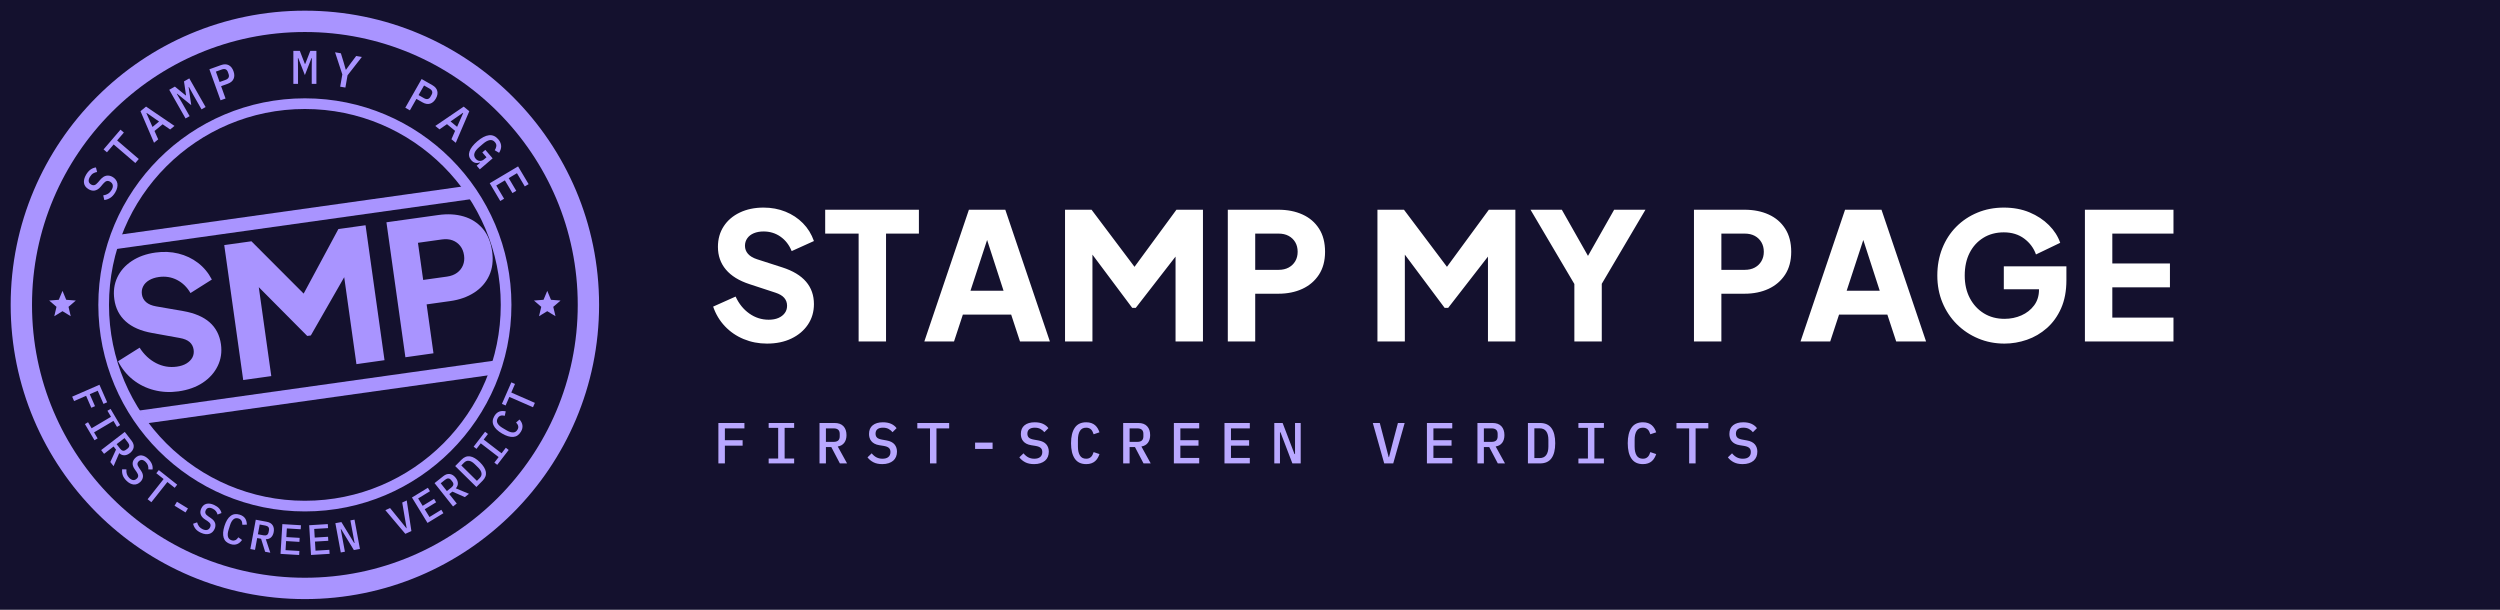
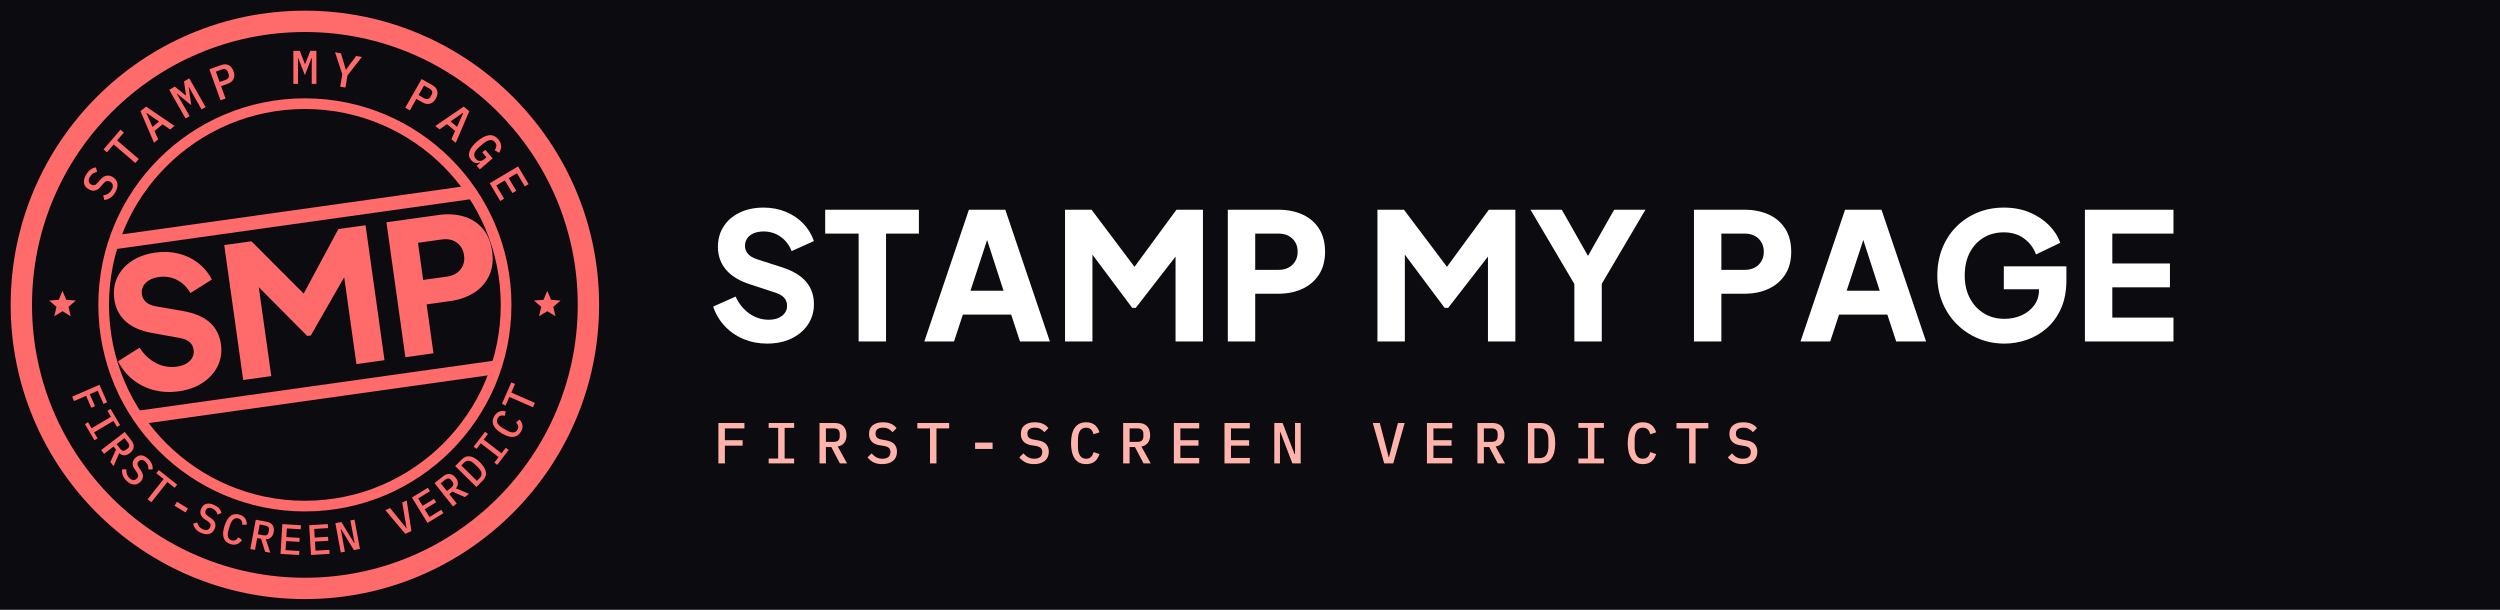
<svg xmlns="http://www.w3.org/2000/svg" width="820" height="200" viewBox="0 0 820 200">
-   <rect width="820" height="200" fill="#14112E" />
+   <rect width="820" height="200" fill="#0B0B10" />
  <g transform="translate(0 0) scale(1)" fill="none">
    <defs>
-       <clipPath id="cdvdq2">
+       <clipPath id="c7oson">
        <circle cx="100" cy="100" r="64.5" />
      </clipPath>
    </defs>
-     <circle cx="100" cy="100" r="93" stroke="#A994FF" stroke-width="7" />
-     <circle cx="100" cy="100" r="66" stroke="#A994FF" stroke-width="3.5" />
-     <path fill="#A994FF" d="M37.79 63.13L37.79 63.13Q37.07 64.34 36.15 64.91Q35.24 65.49 34.21 65.6L34.21 65.6L33.86 64.09Q34.82 63.94 35.48 63.52Q36.13 63.1 36.58 62.34L36.58 62.34Q37.11 61.46 36.99 60.75Q36.87 60.04 36.12 59.6L36.12 59.6Q35.52 59.24 34.99 59.39Q34.46 59.54 33.81 60.3L33.81 60.3L33.05 61.21Q32.55 61.82 32.03 62.12Q31.52 62.43 31.01 62.51Q30.51 62.59 30.01 62.46Q29.52 62.34 29.05 62.06L29.05 62.06Q27.73 61.28 27.55 60.02Q27.37 58.76 28.26 57.26L28.26 57.26Q28.92 56.16 29.73 55.59Q30.55 55.02 31.47 54.92L31.47 54.92L31.85 56.41Q31.16 56.52 30.56 56.87Q29.96 57.23 29.5 58L29.5 58Q29.01 58.83 29.1 59.47Q29.2 60.11 29.88 60.52L29.88 60.52Q30.45 60.86 30.98 60.71Q31.51 60.57 32.17 59.79L32.17 59.79L32.93 58.9Q33.9 57.79 34.93 57.62Q35.95 57.46 36.94 58.04L36.94 58.04Q37.58 58.42 37.98 58.96Q38.38 59.5 38.5 60.15Q38.61 60.81 38.44 61.56Q38.27 62.32 37.79 63.13M40.63 43.48L38.42 46.06L45.52 52.15L44.39 53.47L37.29 47.38L35.08 49.95L33.97 49.01L39.52 42.53L40.63 43.48M57.23 41.3L55.81 42.47L53.34 40.77L50.68 42.96L51.89 45.71L50.52 46.83L46.08 36.47L47.91 34.96L57.23 41.3M52.17 39.86L48.12 37.05L48.03 37.13L50.02 41.64L52.17 39.86M66.1 35.87L63.54 31.37L61.97 28.52L61.87 28.58L62.73 34.49L58.09 30.73L57.99 30.79L59.64 33.6L62.2 38.1L60.86 38.85L55.51 29.45L57.36 28.4L60.92 31.31L61.02 31.26L60.35 26.7L62.09 25.71L67.44 35.11L66.1 35.87M73.98 32.31L72.34 32.9L68.68 22.72L72.49 21.35Q73.95 20.83 75.01 21.37Q76.07 21.91 76.58 23.34L76.58 23.34Q77.1 24.77 76.62 25.86Q76.15 26.95 74.69 27.48L74.69 27.48L72.52 28.26L73.98 32.31M70.81 23.49L72.03 26.9L73.96 26.21Q75.47 25.66 74.97 24.26L74.97 24.26L74.75 23.64Q74.25 22.25 72.73 22.8L72.73 22.8L70.81 23.49M102.25 27.5L102.25 22.32L102.29 19.07L102.17 19.07L100 24.63L97.83 19.07L97.71 19.07L97.75 22.32L97.75 27.5L96.22 27.5L96.22 16.68L98.34 16.68L100 20.97L100.11 20.97L101.78 16.68L103.78 16.68L103.78 27.5L102.25 27.5M113.29 28.72L111.58 28.43L112.28 24.41L109.9 17.15L111.81 17.48L112.7 20.38L113.4 22.84L113.5 22.86L115.01 20.78L116.83 18.36L118.69 18.68L113.99 24.71L113.29 28.72M134.45 36.19L132.94 35.33L138.29 25.92L141.81 27.93Q143.15 28.69 143.43 29.85Q143.71 31.01 142.96 32.33L142.96 32.33Q142.21 33.65 141.07 34Q139.93 34.35 138.59 33.58L138.59 33.58L136.58 32.44L134.45 36.19M139.09 28.04L137.29 31.19L139.07 32.2Q140.47 33 141.21 31.7L141.21 31.7L141.54 31.12Q142.27 29.84 140.86 29.05L140.86 29.05L139.09 28.04M149.49 46.84L148.07 45.67L149.27 42.92L146.61 40.73L144.14 42.43L142.78 41.31L152.1 34.97L153.93 36.48L149.49 46.84M149.93 41.6L151.92 37.09L151.83 37.01L147.78 39.83L149.93 41.6M156.35 54.34L157.48 53.37L157.41 53.29Q157.07 53.4 156.72 53.45Q156.36 53.5 156 53.43Q155.64 53.36 155.27 53.15Q154.9 52.93 154.56 52.53L154.56 52.53Q153.46 51.25 154 49.66Q154.54 48.08 156.54 46.36L156.54 46.36Q158.63 44.57 160.37 44.36Q162.11 44.15 163.43 45.68L163.43 45.68Q163.94 46.28 164.16 46.88Q164.39 47.47 164.38 48.03Q164.38 48.58 164.19 49.11Q164 49.64 163.7 50.12L163.7 50.12L162.28 49.28Q162.47 48.95 162.61 48.63Q162.75 48.3 162.79 47.97Q162.84 47.64 162.74 47.31Q162.63 46.98 162.34 46.63L162.34 46.63Q161.61 45.78 160.61 45.96Q159.62 46.15 158.49 47.12L158.49 47.12L157.18 48.24Q156.62 48.72 156.22 49.21Q155.82 49.7 155.65 50.18Q155.48 50.66 155.56 51.13Q155.64 51.6 156.02 52.05L156.02 52.05Q156.64 52.77 157.4 52.78Q158.15 52.8 158.82 52.22L158.82 52.22L159.57 51.59L158.2 50L159.19 49.15L161.58 51.94L157.38 55.54L156.35 54.34M164.09 65.93L160.63 60.1L169.93 54.58L173.39 60.4L172.13 61.14L169.56 56.81L166.86 58.42L169.33 62.59L168.08 63.33L165.6 59.16L162.77 60.85L165.34 65.18L164.09 65.93" />
-     <path fill="#A994FF" d="M24.3 131.55L23.67 130.11L32.62 126.2L35.14 131.95L33.94 132.48L32.05 128.16L29.44 129.3L31.16 133.22L29.95 133.75L28.24 129.83L24.3 131.55M30.99 144.4L27.86 139.1L28.88 138.49L30.05 140.47L36.41 136.71L35.24 134.73L36.27 134.12L39.4 139.43L38.38 140.03L37.21 138.06L30.85 141.82L32.02 143.8L30.99 144.4M37.26 146.45L34.13 148.86L33.18 147.63L40.93 141.67L43.16 144.56Q44.01 145.67 43.84 146.73Q43.66 147.79 42.58 148.63L42.58 148.63Q41.69 149.32 40.78 149.33Q39.87 149.34 39.11 148.63L39.11 148.63L37.25 152.91L36.19 151.54L38.05 147.48L37.26 146.45M38.26 145.68L39.4 147.17Q40.29 148.32 41.34 147.51L41.34 147.51L41.82 147.15Q42.88 146.33 41.99 145.18L41.99 145.18L40.84 143.69L38.26 145.68M41.42 157.62L41.42 157.62Q40.52 156.71 40.23 155.78Q39.94 154.84 40.08 153.92L40.08 153.92L41.47 153.96Q41.39 154.83 41.61 155.5Q41.82 156.17 42.38 156.74L42.38 156.74Q43.03 157.4 43.68 157.46Q44.33 157.52 44.89 156.97L44.89 156.97Q45.34 156.53 45.32 156.03Q45.31 155.53 44.8 154.79L44.8 154.79L44.18 153.91Q43.77 153.34 43.62 152.82Q43.47 152.3 43.51 151.84Q43.56 151.38 43.78 150.97Q44 150.57 44.35 150.22L44.35 150.22Q45.34 149.25 46.48 149.38Q47.62 149.51 48.73 150.63L48.73 150.63Q49.54 151.46 49.85 152.3Q50.16 153.15 50.04 153.98L50.04 153.98L48.65 153.97Q48.72 153.33 48.54 152.73Q48.37 152.12 47.8 151.55L47.8 151.55Q47.19 150.93 46.6 150.86Q46.02 150.8 45.51 151.3L45.51 151.3Q45.08 151.72 45.09 152.22Q45.1 152.71 45.63 153.47L45.63 153.47L46.22 154.34Q46.98 155.44 46.89 156.37Q46.8 157.31 46.06 158.04L46.06 158.04Q45.58 158.51 45.02 158.74Q44.46 158.97 43.86 158.92Q43.26 158.87 42.64 158.55Q42.02 158.23 41.42 157.62M57.3 160L54.9 158.1L49.65 164.72L48.42 163.75L53.67 157.12L51.27 155.22L52.09 154.19L58.12 158.97L57.3 160M60.85 168.08L57.25 165.87L58.04 164.57L61.65 166.77L60.85 168.08M65.91 174.76L65.91 174.76Q64.75 174.23 64.14 173.47Q63.54 172.7 63.34 171.79L63.34 171.79L64.65 171.33Q64.88 172.17 65.33 172.72Q65.77 173.27 66.5 173.6L66.5 173.6Q67.34 173.98 67.96 173.81Q68.59 173.63 68.92 172.92L68.92 172.92Q69.18 172.34 68.99 171.88Q68.8 171.42 68.06 170.91L68.06 170.91L67.16 170.32Q66.57 169.93 66.24 169.49Q65.92 169.06 65.8 168.61Q65.68 168.17 65.74 167.71Q65.8 167.25 66 166.81L66 166.81Q66.58 165.55 67.69 165.26Q68.8 164.97 70.23 165.62L70.23 165.62Q71.29 166.11 71.88 166.78Q72.47 167.46 72.65 168.28L72.65 168.28L71.36 168.77Q71.19 168.15 70.81 167.65Q70.43 167.15 69.69 166.81L69.69 166.81Q68.9 166.45 68.33 166.6Q67.77 166.75 67.47 167.4L67.47 167.4Q67.22 167.95 67.41 168.41Q67.59 168.87 68.35 169.38L68.35 169.38L69.22 169.98Q70.32 170.74 70.57 171.64Q70.82 172.55 70.39 173.49L70.39 173.49Q70.11 174.11 69.67 174.52Q69.23 174.93 68.65 175.1Q68.07 175.27 67.38 175.19Q66.68 175.11 65.91 174.76M75.6 178.46L75.6 178.46Q73.83 177.9 73.36 176.38Q72.89 174.85 73.62 172.54L73.62 172.54Q74.35 170.23 75.6 169.25Q76.86 168.26 78.64 168.82L78.64 168.82Q79.32 169.04 79.76 169.37Q80.21 169.71 80.47 170.14Q80.73 170.57 80.84 171.06Q80.96 171.56 80.97 172.09L80.97 172.09L79.48 172.12Q79.47 171.77 79.42 171.45Q79.38 171.12 79.24 170.86Q79.1 170.6 78.87 170.39Q78.63 170.18 78.23 170.06L78.23 170.06Q77.24 169.75 76.55 170.36Q75.86 170.97 75.46 172.25L75.46 172.25L74.96 173.83Q74.56 175.11 74.77 176.01Q74.99 176.91 75.98 177.22L75.98 177.22Q76.38 177.34 76.69 177.31Q77 177.27 77.27 177.14Q77.53 177 77.75 176.76Q77.97 176.52 78.18 176.24L78.18 176.24L79.39 177.11Q79.08 177.55 78.7 177.89Q78.32 178.23 77.86 178.43Q77.4 178.63 76.84 178.65Q76.28 178.68 75.6 178.46M84.36 176.48L83.64 180.36L82.11 180.08L83.89 170.47L87.48 171.14Q88.86 171.39 89.44 172.3Q90.02 173.2 89.77 174.55L89.77 174.55Q89.56 175.65 88.89 176.27Q88.23 176.88 87.19 176.86L87.19 176.86L88.66 181.29L86.96 180.98L85.64 176.72L84.36 176.48M84.59 175.24L86.43 175.58Q87.86 175.85 88.1 174.54L88.1 174.54L88.21 173.95Q88.46 172.64 87.02 172.38L87.02 172.38L85.18 172.04L84.59 175.24M98.12 182.04L92.01 181.67L92.61 171.91L98.71 172.28L98.63 173.6L94.09 173.32L93.92 176.16L98.29 176.42L98.21 177.74L93.84 177.47L93.66 180.45L98.2 180.72L98.12 182.04M108.11 181.66L102.01 182.03L101.41 172.28L107.52 171.9L107.6 173.22L103.06 173.49L103.23 176.33L107.6 176.06L107.68 177.38L103.31 177.64L103.49 180.62L108.03 180.34L108.11 181.66M116.07 180.42L111.88 173.55L111.76 173.57L113.13 180.96L111.78 181.21L110 171.6L111.98 171.24L116.17 178.11L116.3 178.08L114.93 170.69L116.28 170.44L118.06 180.05L116.07 180.42M134.94 174.19L132.95 175.1L126.4 167.34L127.94 166.64L131.15 170.59L133.3 173.26L133.38 173.23L132.78 169.85L131.93 164.83L133.41 164.15L134.94 174.19M145.44 168.33L140.22 171.52L135.12 163.18L140.34 159.99L141.03 161.12L137.15 163.49L138.63 165.91L142.37 163.63L143.05 164.75L139.31 167.04L140.87 169.58L144.75 167.21L145.44 168.33M147.36 162.06L149.82 165.15L148.6 166.12L142.53 158.46L145.39 156.19Q146.48 155.32 147.55 155.48Q148.61 155.63 149.46 156.71L149.46 156.71Q150.16 157.59 150.18 158.5Q150.21 159.41 149.51 160.17L149.51 160.17L153.82 161.97L152.46 163.05L148.38 161.25L147.36 162.06M146.58 161.07L148.05 159.9Q149.19 159 148.36 157.96L148.36 157.96L147.99 157.49Q147.16 156.44 146.02 157.35L146.02 157.35L144.55 158.51L146.58 161.07M156.26 159.73L149.3 152.87L151.35 150.8Q152.66 149.46 154.18 149.69Q155.7 149.93 157.41 151.61L157.41 151.61Q159.11 153.29 159.37 154.8Q159.62 156.32 158.31 157.66L158.31 157.66L156.26 159.73M156.43 157.72L157.32 156.82Q158.08 156.06 157.93 155.18Q157.79 154.3 156.83 153.35L156.83 153.35L155.67 152.21Q154.71 151.27 153.83 151.14Q152.95 151.01 152.19 151.77L152.19 151.77L151.31 152.67L156.43 157.72M166.85 147.59L163.09 152.47L162.15 151.74L163.55 149.92L157.69 145.41L156.29 147.23L155.35 146.51L159.11 141.62L160.05 142.35L158.65 144.17L164.51 148.68L165.91 146.86L166.85 147.59M170.86 141.6L170.86 141.6Q169.91 143.2 168.32 143.31Q166.73 143.41 164.64 142.18L164.64 142.18Q162.56 140.95 161.89 139.5Q161.21 138.05 162.16 136.45L162.16 136.45Q162.53 135.83 162.96 135.48Q163.39 135.12 163.86 134.97Q164.34 134.81 164.85 134.81Q165.36 134.81 165.88 134.92L165.88 134.92L165.57 136.38Q165.22 136.31 164.9 136.28Q164.57 136.25 164.29 136.32Q164 136.4 163.74 136.58Q163.49 136.76 163.28 137.12L163.28 137.12Q162.75 138.02 163.19 138.83Q163.63 139.64 164.78 140.33L164.78 140.33L166.2 141.17Q167.36 141.85 168.28 141.84Q169.21 141.84 169.73 140.94L169.73 140.94Q169.95 140.58 169.99 140.27Q170.02 139.96 169.95 139.67Q169.88 139.39 169.69 139.12Q169.51 138.85 169.28 138.58L169.28 138.58L170.41 137.6Q170.76 138 171.01 138.45Q171.25 138.9 171.34 139.39Q171.43 139.89 171.33 140.43Q171.23 140.98 170.86 141.6M168.92 125.94L167.7 128.75L175.44 132.14L174.82 133.57L167.07 130.19L165.84 133L164.63 132.47L167.72 125.41L168.92 125.94" />
-     <path fill="#A994FF" d="M20.5 95.4L21.72 98.33L24.87 98.58L22.47 100.64L23.2 103.72L20.5 102.07L17.8 103.72L18.53 100.64L16.13 98.58L19.28 98.33ZM179.5 95.4L180.72 98.33L183.87 98.58L181.47 100.64L182.2 103.72L179.5 102.07L176.8 103.72L177.53 100.64L175.13 98.58L178.28 98.33Z" />
-     <g clip-path="url(#cdvdq2)" stroke="#A994FF" stroke-width="4.5" stroke-linecap="butt">
+     <circle cx="100" cy="100" r="93" stroke="#FF6B6B" stroke-width="7" />
+     <circle cx="100" cy="100" r="66" stroke="#FF6B6B" stroke-width="3.5" />
+     <path fill="#FF6B6B" d="M37.79 63.13L37.79 63.13Q37.07 64.34 36.15 64.91Q35.24 65.49 34.21 65.6L34.21 65.6L33.86 64.09Q34.82 63.94 35.48 63.52Q36.13 63.1 36.58 62.34L36.58 62.34Q37.11 61.46 36.99 60.75Q36.87 60.04 36.12 59.6L36.12 59.6Q35.52 59.24 34.99 59.39Q34.46 59.54 33.81 60.3L33.81 60.3L33.05 61.21Q32.55 61.82 32.03 62.12Q31.52 62.43 31.01 62.51Q30.51 62.59 30.01 62.46Q29.52 62.34 29.05 62.06L29.05 62.06Q27.73 61.28 27.55 60.02Q27.37 58.76 28.26 57.26L28.26 57.26Q28.92 56.16 29.73 55.59Q30.55 55.02 31.47 54.92L31.47 54.92L31.85 56.41Q31.16 56.52 30.56 56.87Q29.96 57.23 29.5 58L29.5 58Q29.01 58.83 29.1 59.47Q29.2 60.11 29.88 60.52L29.88 60.52Q30.45 60.86 30.98 60.71Q31.51 60.57 32.17 59.79L32.17 59.79L32.93 58.9Q33.9 57.79 34.93 57.62Q35.95 57.46 36.94 58.04L36.94 58.04Q37.58 58.42 37.98 58.96Q38.38 59.5 38.5 60.15Q38.61 60.81 38.44 61.56Q38.27 62.32 37.79 63.13M40.63 43.48L38.42 46.06L45.52 52.15L44.39 53.47L37.29 47.38L35.08 49.95L33.97 49.01L39.52 42.53L40.63 43.48M57.23 41.3L55.81 42.47L53.34 40.77L50.68 42.96L51.89 45.71L50.52 46.83L46.08 36.47L47.91 34.96L57.23 41.3M52.17 39.86L48.12 37.05L48.03 37.13L50.02 41.64L52.17 39.86M66.1 35.87L63.54 31.37L61.97 28.52L61.87 28.58L62.73 34.49L58.09 30.73L57.99 30.79L59.64 33.6L62.2 38.1L60.86 38.85L55.51 29.45L57.36 28.4L60.92 31.31L61.02 31.26L60.35 26.7L62.09 25.71L67.44 35.11L66.1 35.87M73.98 32.31L72.34 32.9L68.68 22.72L72.49 21.35Q73.95 20.83 75.01 21.37Q76.07 21.91 76.58 23.34L76.58 23.34Q77.1 24.77 76.62 25.86Q76.15 26.95 74.69 27.48L74.69 27.48L72.52 28.26L73.98 32.31M70.81 23.49L72.03 26.9L73.96 26.21Q75.47 25.66 74.97 24.26L74.97 24.26L74.75 23.64Q74.25 22.25 72.73 22.8L72.73 22.8L70.81 23.49M102.25 27.5L102.25 22.32L102.29 19.07L102.17 19.07L100 24.63L97.83 19.07L97.71 19.07L97.75 22.32L97.75 27.5L96.22 27.5L96.22 16.68L98.34 16.68L100 20.97L100.11 20.97L101.78 16.68L103.78 16.68L103.78 27.5L102.25 27.5M113.29 28.72L111.58 28.43L112.28 24.41L109.9 17.15L111.81 17.48L112.7 20.38L113.4 22.84L113.5 22.86L115.01 20.78L116.83 18.36L118.69 18.68L113.99 24.71L113.29 28.72M134.45 36.19L132.94 35.33L138.29 25.92L141.81 27.93Q143.15 28.69 143.43 29.85Q143.71 31.01 142.96 32.33L142.96 32.33Q142.21 33.65 141.07 34Q139.93 34.35 138.59 33.58L138.59 33.58L136.58 32.44L134.45 36.19M139.09 28.04L137.29 31.19L139.07 32.2Q140.47 33 141.21 31.7L141.21 31.7L141.54 31.12Q142.27 29.84 140.86 29.05L140.86 29.05L139.09 28.04M149.49 46.84L148.07 45.67L149.27 42.92L146.61 40.73L144.14 42.43L142.78 41.31L152.1 34.97L153.93 36.48L149.49 46.84M149.93 41.6L151.92 37.09L151.83 37.01L147.78 39.83L149.93 41.6M156.35 54.34L157.48 53.37L157.41 53.29Q157.07 53.4 156.72 53.45Q156.36 53.5 156 53.43Q155.64 53.36 155.27 53.15Q154.9 52.93 154.56 52.53L154.56 52.53Q153.46 51.25 154 49.66Q154.54 48.08 156.54 46.36L156.54 46.36Q158.63 44.57 160.37 44.36Q162.11 44.15 163.43 45.68L163.43 45.68Q163.94 46.28 164.16 46.88Q164.39 47.47 164.38 48.03Q164.38 48.58 164.19 49.11Q164 49.64 163.7 50.12L163.7 50.12L162.28 49.28Q162.47 48.95 162.61 48.63Q162.75 48.3 162.79 47.97Q162.84 47.64 162.74 47.31Q162.63 46.98 162.34 46.63L162.34 46.63Q161.61 45.78 160.61 45.96Q159.62 46.15 158.49 47.12L158.49 47.12L157.18 48.24Q156.62 48.72 156.22 49.21Q155.82 49.7 155.65 50.18Q155.48 50.66 155.56 51.13Q155.64 51.6 156.02 52.05L156.02 52.05Q156.64 52.77 157.4 52.78Q158.15 52.8 158.82 52.22L158.82 52.22L159.57 51.59L158.2 50L159.19 49.15L161.58 51.94L157.38 55.54L156.35 54.34M164.09 65.93L160.63 60.1L169.93 54.58L173.39 60.4L172.13 61.14L169.56 56.81L166.86 58.42L169.33 62.59L168.08 63.33L165.6 59.16L162.77 60.85L165.34 65.18L164.09 65.93" />
+     <path fill="#FF6B6B" d="M24.3 131.55L23.67 130.11L32.62 126.2L35.14 131.95L33.94 132.48L32.05 128.16L29.44 129.3L31.16 133.22L29.95 133.75L28.24 129.83L24.3 131.55M30.99 144.4L27.86 139.1L28.88 138.49L30.05 140.47L36.41 136.71L35.24 134.73L36.27 134.12L39.4 139.43L38.38 140.03L37.21 138.06L30.85 141.82L32.02 143.8L30.99 144.4M37.26 146.45L34.13 148.86L33.18 147.63L40.93 141.67L43.16 144.56Q44.01 145.67 43.84 146.73Q43.66 147.79 42.58 148.63L42.58 148.63Q41.69 149.32 40.78 149.33Q39.87 149.34 39.11 148.63L39.11 148.63L37.25 152.91L36.19 151.54L38.05 147.48L37.26 146.45M38.26 145.68L39.4 147.17Q40.29 148.32 41.34 147.51L41.34 147.51L41.82 147.15Q42.88 146.33 41.99 145.18L41.99 145.18L40.84 143.69L38.26 145.68M41.42 157.62L41.42 157.62Q40.52 156.71 40.23 155.78Q39.94 154.84 40.08 153.92L40.08 153.92L41.47 153.96Q41.39 154.83 41.61 155.5Q41.82 156.17 42.38 156.74L42.38 156.74Q43.03 157.4 43.68 157.46Q44.33 157.52 44.89 156.97L44.89 156.97Q45.34 156.53 45.32 156.03Q45.31 155.53 44.8 154.79L44.8 154.79L44.18 153.91Q43.77 153.34 43.62 152.82Q43.47 152.3 43.51 151.84Q43.56 151.38 43.78 150.97Q44 150.57 44.35 150.22L44.35 150.22Q45.34 149.25 46.48 149.38Q47.62 149.51 48.73 150.63L48.73 150.63Q49.54 151.46 49.85 152.3Q50.16 153.15 50.04 153.98L50.04 153.98L48.65 153.97Q48.72 153.33 48.54 152.73Q48.37 152.12 47.8 151.55L47.8 151.55Q47.19 150.93 46.6 150.86Q46.02 150.8 45.51 151.3L45.51 151.3Q45.08 151.72 45.09 152.22Q45.1 152.71 45.63 153.47L45.63 153.47L46.22 154.34Q46.98 155.44 46.89 156.37Q46.8 157.31 46.06 158.04L46.06 158.04Q45.58 158.51 45.02 158.74Q44.46 158.97 43.86 158.92Q43.26 158.87 42.64 158.55Q42.02 158.23 41.42 157.62M57.3 160L54.9 158.1L49.65 164.72L48.42 163.75L53.67 157.12L51.27 155.22L52.09 154.19L58.12 158.97L57.3 160M60.85 168.08L57.25 165.87L58.04 164.57L61.65 166.77L60.85 168.08M65.91 174.76L65.91 174.76Q64.75 174.23 64.14 173.47Q63.54 172.7 63.34 171.79L63.34 171.79L64.65 171.33Q64.88 172.17 65.33 172.72Q65.77 173.27 66.5 173.6L66.5 173.6Q67.34 173.98 67.96 173.81Q68.59 173.63 68.92 172.92L68.92 172.92Q69.18 172.34 68.99 171.88Q68.8 171.42 68.06 170.91L68.06 170.91L67.16 170.32Q66.57 169.93 66.24 169.49Q65.92 169.06 65.8 168.61Q65.68 168.17 65.74 167.71Q65.8 167.25 66 166.81L66 166.81Q66.58 165.55 67.69 165.26Q68.8 164.97 70.23 165.62L70.23 165.62Q71.29 166.11 71.88 166.78Q72.47 167.46 72.65 168.28L72.65 168.28L71.36 168.77Q71.19 168.15 70.81 167.65Q70.43 167.15 69.69 166.81L69.69 166.81Q68.9 166.45 68.33 166.6Q67.77 166.75 67.47 167.4L67.47 167.4Q67.22 167.95 67.41 168.41Q67.59 168.87 68.35 169.38L68.35 169.38L69.22 169.98Q70.32 170.74 70.57 171.64Q70.82 172.55 70.39 173.49L70.39 173.49Q70.11 174.11 69.67 174.52Q69.23 174.93 68.65 175.1Q68.07 175.27 67.38 175.19Q66.68 175.11 65.91 174.76M75.6 178.46L75.6 178.46Q73.83 177.9 73.36 176.38Q72.89 174.85 73.62 172.54L73.62 172.54Q74.35 170.23 75.6 169.25Q76.86 168.26 78.64 168.82L78.64 168.82Q79.32 169.04 79.76 169.37Q80.21 169.71 80.47 170.14Q80.73 170.57 80.84 171.06Q80.96 171.56 80.97 172.09L80.97 172.09L79.48 172.12Q79.47 171.77 79.42 171.45Q79.38 171.12 79.24 170.86Q79.1 170.6 78.87 170.39Q78.63 170.18 78.23 170.06L78.23 170.06Q77.24 169.75 76.55 170.36Q75.86 170.97 75.46 172.25L75.46 172.25L74.96 173.83Q74.56 175.11 74.77 176.01Q74.99 176.91 75.98 177.22L75.98 177.22Q76.38 177.34 76.69 177.31Q77 177.27 77.27 177.14Q77.53 177 77.75 176.76Q77.97 176.52 78.18 176.24L78.18 176.24L79.39 177.11Q79.08 177.55 78.7 177.89Q78.32 178.23 77.86 178.43Q77.4 178.63 76.84 178.65Q76.28 178.68 75.6 178.46M84.36 176.48L83.64 180.36L82.11 180.08L83.89 170.47L87.48 171.14Q88.86 171.39 89.44 172.3Q90.02 173.2 89.77 174.55L89.77 174.55Q89.56 175.65 88.89 176.27Q88.23 176.88 87.19 176.86L87.19 176.86L88.66 181.29L86.96 180.98L85.64 176.72L84.36 176.48M84.59 175.24L86.43 175.58Q87.86 175.85 88.1 174.54L88.1 174.54L88.21 173.95Q88.46 172.64 87.02 172.38L87.02 172.38L85.18 172.04L84.59 175.24M98.12 182.04L92.01 181.67L92.61 171.91L98.71 172.28L98.63 173.6L94.09 173.32L93.92 176.16L98.29 176.42L98.21 177.74L93.84 177.47L93.66 180.45L98.2 180.72L98.12 182.04M108.11 181.66L102.01 182.03L101.41 172.28L107.52 171.9L107.6 173.22L103.06 173.49L103.23 176.33L107.6 176.06L107.68 177.38L103.31 177.64L103.49 180.62L108.03 180.34L108.11 181.66M116.07 180.42L111.88 173.55L111.76 173.57L113.13 180.96L111.78 181.21L110 171.6L111.98 171.24L116.17 178.11L116.3 178.08L114.93 170.69L116.28 170.44L118.06 180.05L116.07 180.42M134.94 174.19L132.95 175.1L126.4 167.34L127.94 166.64L131.15 170.59L133.3 173.26L133.38 173.23L132.78 169.85L131.93 164.83L133.41 164.15L134.94 174.19M145.44 168.33L140.22 171.52L135.12 163.18L140.34 159.99L141.03 161.12L137.15 163.49L138.63 165.91L142.37 163.63L143.05 164.75L139.31 167.04L140.87 169.58L144.75 167.21L145.44 168.33M147.36 162.06L149.82 165.15L148.6 166.12L142.53 158.46L145.39 156.19Q146.48 155.32 147.55 155.48Q148.61 155.63 149.46 156.71L149.46 156.71Q150.16 157.59 150.18 158.5Q150.21 159.41 149.51 160.17L149.51 160.17L153.82 161.97L152.46 163.05L148.38 161.25L147.36 162.06M146.58 161.07L148.05 159.9Q149.19 159 148.36 157.96L148.36 157.96L147.99 157.49Q147.16 156.44 146.02 157.35L146.02 157.35L144.55 158.51L146.58 161.07M156.26 159.73L149.3 152.87L151.35 150.8Q152.66 149.46 154.18 149.69Q155.7 149.93 157.41 151.61L157.41 151.61Q159.11 153.29 159.37 154.8Q159.62 156.32 158.31 157.66L158.31 157.66L156.26 159.73M156.43 157.72L157.32 156.82Q158.08 156.06 157.93 155.18Q157.79 154.3 156.83 153.35L156.83 153.35L155.67 152.21Q154.71 151.27 153.83 151.14Q152.95 151.01 152.19 151.77L152.19 151.77L151.31 152.67L156.43 157.72M166.85 147.59L163.09 152.47L162.15 151.74L163.55 149.92L157.69 145.41L156.29 147.23L155.35 146.51L159.11 141.62L160.05 142.35L158.65 144.17L164.51 148.68L165.91 146.86L166.85 147.59M170.86 141.6L170.86 141.6Q169.91 143.2 168.32 143.31Q166.73 143.41 164.64 142.18L164.64 142.18Q162.56 140.95 161.89 139.5Q161.21 138.05 162.16 136.45L162.16 136.45Q162.53 135.83 162.96 135.48Q163.39 135.12 163.86 134.97Q164.34 134.81 164.85 134.81Q165.36 134.81 165.88 134.92L165.88 134.92L165.57 136.38Q165.22 136.31 164.9 136.28Q164.57 136.25 164.29 136.32Q164 136.4 163.74 136.58Q163.49 136.76 163.28 137.12L163.28 137.12Q162.75 138.02 163.19 138.83Q163.63 139.64 164.78 140.33L164.78 140.33L166.2 141.17Q167.36 141.85 168.28 141.84Q169.21 141.84 169.73 140.94L169.73 140.94Q169.95 140.58 169.99 140.27Q170.02 139.96 169.95 139.67Q169.88 139.39 169.69 139.12Q169.51 138.85 169.28 138.58L169.28 138.58L170.41 137.6Q170.76 138 171.01 138.45Q171.25 138.9 171.34 139.39Q171.43 139.89 171.33 140.43Q171.23 140.98 170.86 141.6M168.92 125.94L167.7 128.75L175.44 132.14L174.82 133.57L167.07 130.19L165.84 133L164.63 132.47L167.72 125.41L168.92 125.94" />
+     <path fill="#FF6B6B" d="M20.5 95.4L21.72 98.33L24.87 98.58L22.47 100.64L23.2 103.72L20.5 102.07L17.8 103.72L18.53 100.64L16.13 98.58L19.28 98.33ZM179.5 95.4L180.72 98.33L183.87 98.58L181.47 100.64L182.2 103.72L179.5 102.07L176.8 103.72L177.53 100.64L175.13 98.58L178.28 98.33Z" />
+     <g clip-path="url(#c7oson)" stroke="#FF6B6B" stroke-width="4.5" stroke-linecap="butt">
      <path d="M21.69 81.72L170.23 60.84" />
      <path d="M29.77 139.16L178.31 118.28" />
    </g>
-     <path fill="#A994FF" d="M58.52 128.37L58.52 128.37Q54.37 128.95 50.5 127.95Q46.63 126.95 43.59 124.53Q40.56 122.11 38.72 118.49L38.72 118.49L45.79 114.04Q47.96 117.43 51.19 119.1Q54.43 120.76 57.99 120.26L57.99 120.26Q59.89 120 61.18 119.21Q62.46 118.42 63.09 117.28Q63.71 116.13 63.51 114.7L63.51 114.7Q63.29 113.16 62.19 112.19Q61.08 111.23 58.97 110.86L58.97 110.86L49.9 109.22Q44.37 108.24 41.25 105.44Q38.12 102.64 37.5 98.18L37.5 98.18Q36.95 94.26 38.46 91.02Q39.97 87.77 43.22 85.62Q46.46 83.47 50.97 82.84L50.97 82.84Q54.96 82.28 58.53 83.17Q62.11 84.06 64.93 86.21Q67.75 88.36 69.49 91.69L69.49 91.69L62.48 96.12Q60.79 93.21 58.05 91.81Q55.31 90.41 52.1 90.86L52.1 90.86Q50.26 91.12 48.92 91.91Q47.57 92.71 46.96 93.91Q46.34 95.12 46.54 96.55L46.54 96.55Q46.76 98.09 47.93 99.11Q49.1 100.12 51.21 100.49L51.21 100.49L60.09 102.03Q65.68 103.01 68.76 105.72Q71.84 108.44 72.47 112.9L72.47 112.9Q73.01 116.76 71.41 120.04Q69.81 123.33 66.52 125.52Q63.22 127.71 58.52 128.37M88.98 123.36L79.77 124.65L73.55 80.39L82.47 79.14L99.6 96.3L110.99 75.13L119.9 73.88L126.12 118.14L116.91 119.44L112.9 90.92L101.95 110.03L100.77 110.19L84.88 94.19L88.98 123.36M142.18 115.88L132.97 117.18L126.75 72.91L143.74 70.53Q148.32 69.88 152.08 70.99Q155.84 72.1 158.3 74.96Q160.77 77.83 161.42 82.46L161.42 82.46Q162.05 86.98 160.44 90.41Q158.84 93.85 155.53 95.98Q152.23 98.11 147.71 98.75L147.71 98.75L139.93 99.84L142.18 115.88M137.09 79.64L138.8 91.82L146.64 90.72Q148.6 90.44 149.92 89.47Q151.24 88.5 151.85 87.02Q152.46 85.54 152.21 83.76L152.21 83.76Q151.95 81.91 150.95 80.66Q149.96 79.41 148.43 78.83Q146.89 78.26 144.93 78.54L144.93 78.54L137.09 79.64" />
+     <path fill="#FF6B6B" d="M58.52 128.37L58.52 128.37Q54.37 128.95 50.5 127.95Q46.63 126.95 43.59 124.53Q40.56 122.11 38.72 118.49L38.72 118.49L45.79 114.04Q47.96 117.43 51.19 119.1Q54.43 120.76 57.99 120.26L57.99 120.26Q59.89 120 61.18 119.21Q62.46 118.42 63.09 117.28Q63.71 116.13 63.51 114.7L63.51 114.7Q63.29 113.16 62.19 112.19Q61.08 111.23 58.97 110.86L58.97 110.86L49.9 109.22Q44.37 108.24 41.25 105.44Q38.12 102.64 37.5 98.18L37.5 98.18Q36.95 94.26 38.46 91.02Q39.97 87.77 43.22 85.62Q46.46 83.47 50.97 82.84L50.97 82.84Q54.96 82.28 58.53 83.17Q62.11 84.06 64.93 86.21Q67.75 88.36 69.49 91.69L69.49 91.69L62.48 96.12Q60.79 93.21 58.05 91.81Q55.31 90.41 52.1 90.86L52.1 90.86Q50.26 91.12 48.92 91.91Q47.57 92.71 46.96 93.91Q46.34 95.12 46.54 96.55L46.54 96.55Q46.76 98.09 47.93 99.11Q49.1 100.12 51.21 100.49L51.21 100.49L60.09 102.03Q65.68 103.01 68.76 105.72Q71.84 108.44 72.47 112.9L72.47 112.9Q73.01 116.76 71.41 120.04Q69.81 123.33 66.52 125.52Q63.22 127.71 58.52 128.37M88.98 123.36L79.77 124.65L73.55 80.39L82.47 79.14L99.6 96.3L110.99 75.13L119.9 73.88L126.12 118.14L116.91 119.44L112.9 90.92L101.95 110.03L100.77 110.19L84.88 94.19L88.98 123.36M142.18 115.88L132.97 117.18L126.75 72.91L143.74 70.53Q148.32 69.88 152.08 70.99Q155.84 72.1 158.3 74.96Q160.77 77.83 161.42 82.46L161.42 82.46Q162.05 86.98 160.44 90.41Q158.84 93.85 155.53 95.98Q152.23 98.11 147.71 98.75L147.71 98.75L139.93 99.84L142.18 115.88M137.09 79.64L138.8 91.82L146.64 90.72Q148.6 90.44 149.92 89.47Q151.24 88.5 151.85 87.02Q152.46 85.54 152.21 83.76L152.21 83.76Q151.95 81.91 150.95 80.66Q149.96 79.41 148.43 78.83Q146.89 78.26 144.93 78.54L144.93 78.54L137.09 79.64" />
  </g>
  <path fill="#ffffff" d="M251.55 112.7L251.55 112.7Q247.49 112.7 243.92 111.22Q240.35 109.74 237.77 107.01Q235.19 104.29 233.91 100.57L233.91 100.57L241.28 97.27Q242.9 100.81 245.78 102.84Q248.65 104.87 252.13 104.87L252.13 104.87Q253.98 104.87 255.32 104.29Q256.65 103.71 257.4 102.69Q258.16 101.68 258.16 100.28L258.16 100.28Q258.16 98.78 257.23 97.7Q256.3 96.63 254.33 95.99L254.33 95.99L245.86 93.21Q240.7 91.53 238.09 88.42Q235.48 85.32 235.48 80.97L235.48 80.97Q235.48 77.14 237.37 74.24Q239.25 71.34 242.64 69.72Q246.04 68.09 250.44 68.09L250.44 68.09Q254.33 68.09 257.64 69.43Q260.94 70.76 263.35 73.2Q265.76 75.63 266.97 79.06L266.97 79.06L259.67 82.36Q258.45 79.35 256.01 77.63Q253.58 75.92 250.44 75.92L250.44 75.92Q248.65 75.92 247.25 76.5Q245.86 77.08 245.11 78.16Q244.35 79.23 244.35 80.62L244.35 80.62Q244.35 82.13 245.34 83.26Q246.33 84.39 248.3 85.03L248.3 85.03L256.59 87.7Q261.81 89.38 264.39 92.4Q266.97 95.41 266.97 99.76L266.97 99.76Q266.97 103.53 265 106.46Q263.03 109.39 259.58 111.04Q256.13 112.7 251.55 112.7M290.62 112L281.63 112L281.63 76.62L270.66 76.62L270.66 68.79L301.4 68.79L301.4 76.62L290.62 76.62L290.62 112M312.92 112L303.18 112L317.8 68.79L329.74 68.79L344.36 112L334.56 112L331.66 103.18L315.82 103.18L312.92 112M323.77 78.71L318.32 95.35L329.16 95.35L323.77 78.71M358.32 112L349.33 112L349.33 68.79L358.03 68.79L372.12 87.52L385.87 68.79L394.57 68.79L394.57 112L385.58 112L385.58 84.16L372.53 100.98L371.37 100.98L358.32 83.52L358.32 112M411.71 112L402.72 112L402.72 68.79L419.31 68.79Q423.78 68.79 427.23 70.36Q430.68 71.92 432.65 75Q434.62 78.07 434.62 82.59L434.62 82.59Q434.62 87 432.62 90.08Q430.62 93.15 427.17 94.75Q423.72 96.34 419.31 96.34L419.31 96.34L411.71 96.34L411.71 112M411.71 76.62L411.71 88.51L419.37 88.51Q421.28 88.51 422.67 87.76Q424.07 87 424.85 85.67Q425.63 84.33 425.63 82.59L425.63 82.59Q425.63 80.8 424.85 79.46Q424.07 78.13 422.67 77.37Q421.28 76.62 419.37 76.62L419.37 76.62L411.71 76.62M460.79 112L451.8 112L451.8 68.79L460.5 68.79L474.6 87.52L488.34 68.79L497.04 68.79L497.04 112L488.05 112L488.05 84.16L475 100.98L473.84 100.98L460.79 83.52L460.79 112M525.38 112L516.39 112L516.39 93.15L502.01 68.79L512.28 68.79L520.86 83.93L529.44 68.79L539.71 68.79L525.38 93.09L525.38 112M564.61 112L555.62 112L555.62 68.79L572.2 68.79Q576.67 68.79 580.12 70.36Q583.57 71.92 585.54 75Q587.52 78.07 587.52 82.59L587.52 82.59Q587.52 87 585.52 90.08Q583.51 93.15 580.06 94.75Q576.61 96.34 572.2 96.34L572.2 96.34L564.61 96.34L564.61 112M564.61 76.62L564.61 88.51L572.26 88.51Q574.18 88.51 575.57 87.76Q576.96 87 577.74 85.67Q578.53 84.33 578.53 82.59L578.53 82.59Q578.53 80.8 577.74 79.46Q576.96 78.13 575.57 77.37Q574.18 76.62 572.26 76.62L572.26 76.62L564.61 76.62M600.31 112L590.57 112L605.18 68.79L617.13 68.79L631.75 112L621.95 112L619.05 103.18L603.21 103.18L600.31 112M611.16 78.71L605.71 95.35L616.55 95.35L611.16 78.71M657.48 112.7L657.48 112.7Q652.84 112.7 648.84 111.01Q644.83 109.33 641.82 106.32Q638.8 103.3 637.12 99.24Q635.44 95.18 635.44 90.37Q635.44 85.55 637.06 81.46Q638.69 77.37 641.64 74.39Q644.6 71.4 648.58 69.75Q652.55 68.09 657.25 68.09Q661.94 68.09 665.69 69.66Q669.43 71.23 672.04 73.84Q674.65 76.45 675.75 79.64L675.75 79.64L667.8 83.46Q666.7 80.33 663.95 78.27Q661.19 76.21 657.25 76.21L657.25 76.21Q653.42 76.21 650.52 78.01Q647.62 79.81 646.02 82.97Q644.43 86.13 644.43 90.37Q644.43 94.6 646.11 97.79Q647.79 100.98 650.72 102.78Q653.65 104.58 657.48 104.58L657.48 104.58Q660.44 104.58 663.02 103.45Q665.6 102.31 667.19 100.17Q668.79 98.02 668.79 95.01L668.79 95.01L668.79 94.89L657.25 94.89L657.25 87.35L677.78 87.35L677.78 91.93Q677.78 97.21 676.04 101.13Q674.3 105.04 671.37 107.62Q668.44 110.2 664.82 111.45Q661.19 112.7 657.48 112.7M712.9 112L683.85 112L683.85 68.79L712.9 68.79L712.9 76.62L692.84 76.62L692.84 86.42L711.74 86.42L711.74 94.25L692.84 94.25L692.84 104.17L712.9 104.17L712.9 112" />
-   <path fill="#B9A8FF" d="M237.76 152L235.63 152L235.63 138.74L244.17 138.74L244.17 140.52L237.76 140.52L237.76 144.38L243.58 144.38L243.58 146.17L237.76 146.17L237.76 152M260.48 152L252.12 152L252.12 150.39L255.24 150.39L255.24 140.35L252.12 140.35L252.12 138.74L260.48 138.74L260.48 140.35L257.36 140.35L257.36 150.39L260.48 150.39L260.48 152M270.9 146.64L270.9 152L268.8 152L268.8 138.74L273.76 138.74Q275.65 138.74 276.65 139.8Q277.65 140.87 277.65 142.73L277.65 142.73Q277.65 144.25 276.91 145.24Q276.17 146.22 274.78 146.45L274.78 146.45L277.84 152L275.48 152L272.67 146.64L270.9 146.64M270.9 144.93L273.45 144.93Q275.43 144.93 275.43 143.13L275.43 143.13L275.43 142.31Q275.43 140.51 273.45 140.51L273.45 140.51L270.9 140.51L270.9 144.93M289.39 152.23L289.39 152.23Q287.66 152.23 286.48 151.62Q285.3 151.01 284.54 150.01L284.54 150.01L285.91 148.69Q286.67 149.61 287.52 150.03Q288.38 150.46 289.46 150.46L289.46 150.46Q290.72 150.46 291.39 149.89Q292.07 149.32 292.07 148.26L292.07 148.26Q292.07 147.4 291.57 146.94Q291.08 146.47 289.88 146.26L289.88 146.26L288.44 146.03Q287.49 145.88 286.84 145.53Q286.19 145.18 285.8 144.69Q285.4 144.21 285.22 143.61Q285.04 143.01 285.04 142.35L285.04 142.35Q285.04 140.47 286.25 139.49Q287.47 138.51 289.6 138.51L289.6 138.51Q291.17 138.51 292.28 139.01Q293.4 139.52 294.08 140.43L294.08 140.43L292.75 141.76Q292.2 141.09 291.45 140.69Q290.7 140.28 289.6 140.28L289.6 140.28Q288.42 140.28 287.8 140.78Q287.18 141.28 287.18 142.25L287.18 142.25Q287.18 143.07 287.67 143.54Q288.15 144 289.39 144.21L289.39 144.21L290.79 144.46Q292.58 144.78 293.4 145.76Q294.21 146.74 294.21 148.14L294.21 148.14Q294.21 149.06 293.9 149.82Q293.59 150.57 292.97 151.11Q292.35 151.64 291.45 151.93Q290.55 152.23 289.39 152.23M311.33 140.52L307.16 140.52L307.16 152L305.04 152L305.04 140.52L300.88 140.52L300.88 138.74L311.33 138.74L311.33 140.52M325.57 147.25L319.83 147.25L319.83 145.18L325.57 145.18L325.57 147.25M339.19 152.23L339.19 152.23Q337.46 152.23 336.28 151.62Q335.1 151.01 334.34 150.01L334.34 150.01L335.71 148.69Q336.47 149.61 337.32 150.03Q338.18 150.46 339.26 150.46L339.26 150.46Q340.52 150.46 341.19 149.89Q341.87 149.32 341.87 148.26L341.87 148.26Q341.87 147.4 341.37 146.94Q340.88 146.47 339.68 146.26L339.68 146.26L338.24 146.03Q337.29 145.88 336.64 145.53Q335.99 145.18 335.6 144.69Q335.2 144.21 335.02 143.61Q334.84 143.01 334.84 142.35L334.84 142.35Q334.84 140.47 336.05 139.49Q337.27 138.51 339.4 138.51L339.4 138.51Q340.97 138.51 342.08 139.01Q343.2 139.52 343.88 140.43L343.88 140.43L342.55 141.76Q342 141.09 341.25 140.69Q340.5 140.28 339.4 140.28L339.4 140.28Q338.22 140.28 337.6 140.78Q336.98 141.28 336.98 142.25L336.98 142.25Q336.98 143.07 337.47 143.54Q337.95 144 339.19 144.21L339.19 144.21L340.59 144.46Q342.38 144.78 343.2 145.76Q344.01 146.74 344.01 148.14L344.01 148.14Q344.01 149.06 343.7 149.82Q343.39 150.57 342.77 151.11Q342.15 151.64 341.25 151.93Q340.35 152.23 339.19 152.23M356.28 152.23L356.28 152.23Q353.75 152.23 352.53 150.44Q351.3 148.66 351.3 145.37L351.3 145.37Q351.3 142.08 352.53 140.3Q353.75 138.51 356.28 138.51L356.28 138.51Q357.25 138.51 357.96 138.77Q358.67 139.02 359.19 139.47Q359.7 139.92 360.05 140.51Q360.4 141.11 360.63 141.8L360.63 141.8L358.71 142.44Q358.56 141.99 358.37 141.59Q358.18 141.19 357.9 140.9Q357.61 140.62 357.22 140.45Q356.83 140.28 356.26 140.28L356.26 140.28Q354.86 140.28 354.21 141.35Q353.56 142.42 353.56 144.25L353.56 144.25L353.56 146.49Q353.56 148.31 354.21 149.39Q354.86 150.46 356.26 150.46L356.26 150.46Q356.83 150.46 357.22 150.29Q357.61 150.12 357.9 149.83Q358.18 149.55 358.37 149.15Q358.56 148.75 358.71 148.29L358.71 148.29L360.63 148.94Q360.4 149.63 360.05 150.22Q359.7 150.82 359.19 151.27Q358.67 151.72 357.96 151.97Q357.25 152.23 356.28 152.23M370.51 146.64L370.51 152L368.4 152L368.4 138.74L373.36 138.74Q375.26 138.74 376.25 139.8Q377.25 140.87 377.25 142.73L377.25 142.73Q377.25 144.25 376.51 145.24Q375.77 146.22 374.38 146.45L374.38 146.45L377.44 152L375.08 152L372.27 146.64L370.51 146.64M370.51 144.93L373.05 144.93Q375.03 144.93 375.03 143.13L375.03 143.13L375.03 142.31Q375.03 140.51 373.05 140.51L373.05 140.51L370.51 140.51L370.51 144.93M393.34 152L385.03 152L385.03 138.74L393.34 138.74L393.34 140.52L387.16 140.52L387.16 144.38L393.11 144.38L393.11 146.17L387.16 146.17L387.16 150.21L393.34 150.21L393.34 152M409.94 152L401.63 152L401.63 138.74L409.94 138.74L409.94 140.52L403.76 140.52L403.76 144.38L409.71 144.38L409.71 146.17L403.76 146.17L403.76 150.21L409.94 150.21L409.94 152M423.9 152L420 141.8L419.83 141.8L419.83 152L417.97 152L417.97 138.74L420.7 138.74L424.6 148.94L424.77 148.94L424.77 138.74L426.63 138.74L426.63 152L423.9 152M456.98 152L454.02 152L450.28 138.74L452.57 138.74L454.32 145.43L455.48 149.93L455.6 149.93L456.75 145.43L458.52 138.74L460.73 138.74L456.98 152M476.34 152L468.03 152L468.03 138.74L476.34 138.74L476.34 140.52L470.16 140.52L470.16 144.38L476.11 144.38L476.11 146.17L470.16 146.17L470.16 150.21L476.34 150.21L476.34 152M486.71 146.64L486.71 152L484.6 152L484.6 138.74L489.56 138.74Q491.46 138.74 492.45 139.8Q493.45 140.87 493.45 142.73L493.45 142.73Q493.45 144.25 492.71 145.24Q491.97 146.22 490.58 146.45L490.58 146.45L493.64 152L491.28 152L488.47 146.64L486.71 146.64M486.71 144.93L489.25 144.93Q491.23 144.93 491.23 143.13L491.23 143.13L491.23 142.31Q491.23 140.51 489.25 140.51L489.25 140.51L486.71 140.51L486.71 144.93M501.16 152L501.16 138.74L505.11 138.74Q507.66 138.74 508.88 140.43Q510.11 142.12 510.11 145.37L510.11 145.37Q510.11 148.62 508.88 150.31Q507.66 152 505.11 152L505.11 152L501.16 152M503.27 150.25L504.98 150.25Q506.44 150.25 507.15 149.27Q507.87 148.29 507.87 146.47L507.87 146.47L507.87 144.27Q507.87 142.44 507.15 141.46Q506.44 140.49 504.98 140.49L504.98 140.49L503.27 140.49L503.27 150.25M526.08 152L517.72 152L517.72 150.39L520.84 150.39L520.84 140.35L517.72 140.35L517.72 138.74L526.08 138.74L526.08 140.35L522.96 140.35L522.96 150.39L526.08 150.39L526.08 152M538.88 152.23L538.88 152.23Q536.35 152.23 535.13 150.44Q533.9 148.66 533.9 145.37L533.9 145.37Q533.9 142.08 535.13 140.3Q536.35 138.51 538.88 138.51L538.88 138.51Q539.85 138.51 540.56 138.77Q541.27 139.02 541.79 139.47Q542.3 139.92 542.65 140.51Q543 141.11 543.23 141.8L543.23 141.8L541.31 142.44Q541.16 141.99 540.97 141.59Q540.78 141.19 540.5 140.9Q540.21 140.62 539.82 140.45Q539.43 140.28 538.86 140.28L538.86 140.28Q537.46 140.28 536.81 141.35Q536.16 142.42 536.16 144.25L536.16 144.25L536.16 146.49Q536.16 148.31 536.81 149.39Q537.46 150.46 538.86 150.46L538.86 150.46Q539.43 150.46 539.82 150.29Q540.21 150.12 540.5 149.83Q540.78 149.55 540.97 149.15Q541.16 148.75 541.31 148.29L541.31 148.29L543.23 148.94Q543 149.63 542.65 150.22Q542.3 150.82 541.79 151.27Q541.27 151.72 540.56 151.97Q539.85 152.23 538.88 152.23M560.33 140.52L556.16 140.52L556.16 152L554.04 152L554.04 140.52L549.88 140.52L549.88 138.74L560.33 138.74L560.33 140.52M571.59 152.23L571.59 152.23Q569.86 152.23 568.68 151.62Q567.5 151.01 566.74 150.01L566.74 150.01L568.11 148.69Q568.87 149.61 569.72 150.03Q570.58 150.46 571.66 150.46L571.66 150.46Q572.92 150.46 573.59 149.89Q574.27 149.32 574.27 148.26L574.27 148.26Q574.27 147.4 573.77 146.94Q573.28 146.47 572.08 146.26L572.08 146.26L570.64 146.03Q569.69 145.88 569.04 145.53Q568.39 145.18 568 144.69Q567.6 144.21 567.42 143.61Q567.24 143.01 567.24 142.35L567.24 142.35Q567.24 140.47 568.45 139.49Q569.67 138.51 571.8 138.51L571.8 138.51Q573.37 138.51 574.48 139.01Q575.6 139.52 576.28 140.43L576.28 140.43L574.95 141.76Q574.4 141.09 573.65 140.69Q572.9 140.28 571.8 140.28L571.8 140.28Q570.62 140.28 570 140.78Q569.38 141.28 569.38 142.25L569.38 142.25Q569.38 143.07 569.87 143.54Q570.35 144 571.59 144.21L571.59 144.21L572.99 144.46Q574.78 144.78 575.6 145.76Q576.41 146.74 576.41 148.14L576.41 148.14Q576.41 149.06 576.1 149.82Q575.79 150.57 575.17 151.11Q574.55 151.64 573.65 151.93Q572.75 152.23 571.59 152.23" />
+   <path fill="#FFB3AB" d="M237.76 152L235.63 152L235.63 138.74L244.17 138.74L244.17 140.52L237.76 140.52L237.76 144.38L243.58 144.38L243.58 146.17L237.76 146.17L237.76 152M260.48 152L252.12 152L252.12 150.39L255.24 150.39L255.24 140.35L252.12 140.35L252.12 138.74L260.48 138.74L260.48 140.35L257.36 140.35L257.36 150.39L260.48 150.39L260.48 152M270.9 146.64L270.9 152L268.8 152L268.8 138.74L273.76 138.74Q275.65 138.74 276.65 139.8Q277.65 140.87 277.65 142.73L277.65 142.73Q277.65 144.25 276.91 145.24Q276.17 146.22 274.78 146.45L274.78 146.45L277.84 152L275.48 152L272.67 146.64L270.9 146.64M270.9 144.93L273.45 144.93Q275.43 144.93 275.43 143.13L275.43 143.13L275.43 142.31Q275.43 140.51 273.45 140.51L273.45 140.51L270.9 140.51L270.9 144.93M289.39 152.23L289.39 152.23Q287.66 152.23 286.48 151.62Q285.3 151.01 284.54 150.01L284.54 150.01L285.91 148.69Q286.67 149.61 287.52 150.03Q288.38 150.46 289.46 150.46L289.46 150.46Q290.72 150.46 291.39 149.89Q292.07 149.32 292.07 148.26L292.07 148.26Q292.07 147.4 291.57 146.94Q291.08 146.47 289.88 146.26L289.88 146.26L288.44 146.03Q287.49 145.88 286.84 145.53Q286.19 145.18 285.8 144.69Q285.4 144.21 285.22 143.61Q285.04 143.01 285.04 142.35L285.04 142.35Q285.04 140.47 286.25 139.49Q287.47 138.51 289.6 138.51L289.6 138.51Q291.17 138.51 292.28 139.01Q293.4 139.52 294.08 140.43L294.08 140.43L292.75 141.76Q292.2 141.09 291.45 140.69Q290.7 140.28 289.6 140.28L289.6 140.28Q288.42 140.28 287.8 140.78Q287.18 141.28 287.18 142.25L287.18 142.25Q287.18 143.07 287.67 143.54Q288.15 144 289.39 144.21L289.39 144.21L290.79 144.46Q292.58 144.78 293.4 145.76Q294.21 146.74 294.21 148.14L294.21 148.14Q294.21 149.06 293.9 149.82Q293.59 150.57 292.97 151.11Q292.35 151.64 291.45 151.93Q290.55 152.23 289.39 152.23M311.33 140.52L307.16 140.52L307.16 152L305.04 152L305.04 140.52L300.88 140.52L300.88 138.74L311.33 138.74L311.33 140.52M325.57 147.25L319.83 147.25L319.83 145.18L325.57 145.18L325.57 147.25M339.19 152.23L339.19 152.23Q337.46 152.23 336.28 151.62Q335.1 151.01 334.34 150.01L334.34 150.01L335.71 148.69Q336.47 149.61 337.32 150.03Q338.18 150.46 339.26 150.46L339.26 150.46Q340.52 150.46 341.19 149.89Q341.87 149.32 341.87 148.26L341.87 148.26Q341.87 147.4 341.37 146.94Q340.88 146.47 339.68 146.26L339.68 146.26L338.24 146.03Q337.29 145.88 336.64 145.53Q335.99 145.18 335.6 144.69Q335.2 144.21 335.02 143.61Q334.84 143.01 334.84 142.35L334.84 142.35Q334.84 140.47 336.05 139.49Q337.27 138.51 339.4 138.51L339.4 138.51Q340.97 138.51 342.08 139.01Q343.2 139.52 343.88 140.43L343.88 140.43L342.55 141.76Q342 141.09 341.25 140.69Q340.5 140.28 339.4 140.28L339.4 140.28Q338.22 140.28 337.6 140.78Q336.98 141.28 336.98 142.25L336.98 142.25Q336.98 143.07 337.47 143.54Q337.95 144 339.19 144.21L339.19 144.21L340.59 144.46Q342.38 144.78 343.2 145.76Q344.01 146.74 344.01 148.14L344.01 148.14Q344.01 149.06 343.7 149.82Q343.39 150.57 342.77 151.11Q342.15 151.64 341.25 151.93Q340.35 152.23 339.19 152.23M356.28 152.23L356.28 152.23Q353.75 152.23 352.53 150.44Q351.3 148.66 351.3 145.37L351.3 145.37Q351.3 142.08 352.53 140.3Q353.75 138.51 356.28 138.51L356.28 138.51Q357.25 138.51 357.96 138.77Q358.67 139.02 359.19 139.47Q359.7 139.92 360.05 140.51Q360.4 141.11 360.63 141.8L360.63 141.8L358.71 142.44Q358.56 141.99 358.37 141.59Q358.18 141.19 357.9 140.9Q357.61 140.62 357.22 140.45Q356.83 140.28 356.26 140.28L356.26 140.28Q354.86 140.28 354.21 141.35Q353.56 142.42 353.56 144.25L353.56 144.25L353.56 146.49Q353.56 148.31 354.21 149.39Q354.86 150.46 356.26 150.46L356.26 150.46Q356.83 150.46 357.22 150.29Q357.61 150.12 357.9 149.83Q358.18 149.55 358.37 149.15Q358.56 148.75 358.71 148.29L358.71 148.29L360.63 148.94Q360.4 149.63 360.05 150.22Q359.7 150.82 359.19 151.27Q358.67 151.72 357.96 151.97Q357.25 152.23 356.28 152.23M370.51 146.64L370.51 152L368.4 152L368.4 138.74L373.36 138.74Q375.26 138.74 376.25 139.8Q377.25 140.87 377.25 142.73L377.25 142.73Q377.25 144.25 376.51 145.24Q375.77 146.22 374.38 146.45L374.38 146.45L377.44 152L375.08 152L372.27 146.64L370.51 146.64M370.51 144.93L373.05 144.93Q375.03 144.93 375.03 143.13L375.03 143.13L375.03 142.31Q375.03 140.51 373.05 140.51L373.05 140.51L370.51 140.51L370.51 144.93M393.34 152L385.03 152L385.03 138.74L393.34 138.74L393.34 140.52L387.16 140.52L387.16 144.38L393.11 144.38L393.11 146.17L387.16 146.17L387.16 150.21L393.34 150.21L393.34 152M409.94 152L401.63 152L401.63 138.74L409.94 138.74L409.94 140.52L403.76 140.52L403.76 144.38L409.71 144.38L409.71 146.17L403.76 146.17L403.76 150.21L409.94 150.21L409.94 152M423.9 152L420 141.8L419.83 141.8L419.83 152L417.97 152L417.97 138.74L420.7 138.74L424.6 148.94L424.77 148.94L424.77 138.74L426.63 138.74L426.63 152L423.9 152M456.98 152L454.02 152L450.28 138.74L452.57 138.74L454.32 145.43L455.48 149.93L455.6 149.93L456.75 145.43L458.52 138.74L460.73 138.74L456.98 152M476.34 152L468.03 152L468.03 138.74L476.34 138.74L476.34 140.52L470.16 140.52L470.16 144.38L476.11 144.38L476.11 146.17L470.16 146.17L470.16 150.21L476.34 150.21L476.34 152M486.71 146.64L486.71 152L484.6 152L484.6 138.74L489.56 138.74Q491.46 138.74 492.45 139.8Q493.45 140.87 493.45 142.73L493.45 142.73Q493.45 144.25 492.71 145.24Q491.97 146.22 490.58 146.45L490.58 146.45L493.64 152L491.28 152L488.47 146.64L486.71 146.64M486.71 144.93L489.25 144.93Q491.23 144.93 491.23 143.13L491.23 143.13L491.23 142.31Q491.23 140.51 489.25 140.51L489.25 140.51L486.71 140.51L486.71 144.93M501.16 152L501.16 138.74L505.11 138.74Q507.66 138.74 508.88 140.43Q510.11 142.12 510.11 145.37L510.11 145.37Q510.11 148.62 508.88 150.31Q507.66 152 505.11 152L505.11 152L501.16 152M503.27 150.25L504.98 150.25Q506.44 150.25 507.15 149.27Q507.87 148.29 507.87 146.47L507.87 146.47L507.87 144.27Q507.87 142.44 507.15 141.46Q506.44 140.49 504.98 140.49L504.98 140.49L503.27 140.49L503.27 150.25M526.08 152L517.72 152L517.72 150.39L520.84 150.39L520.84 140.35L517.72 140.35L517.72 138.74L526.08 138.74L526.08 140.35L522.96 140.35L522.96 150.39L526.08 150.39L526.08 152M538.88 152.23L538.88 152.23Q536.35 152.23 535.13 150.44Q533.9 148.66 533.9 145.37L533.9 145.37Q533.9 142.08 535.13 140.3Q536.35 138.51 538.88 138.51L538.88 138.51Q539.85 138.51 540.56 138.77Q541.27 139.02 541.79 139.47Q542.3 139.92 542.65 140.51Q543 141.11 543.23 141.8L543.23 141.8L541.31 142.44Q541.16 141.99 540.97 141.59Q540.78 141.19 540.5 140.9Q540.21 140.62 539.82 140.45Q539.43 140.28 538.86 140.28L538.86 140.28Q537.46 140.28 536.81 141.35Q536.16 142.42 536.16 144.25L536.16 144.25L536.16 146.49Q536.16 148.31 536.81 149.39Q537.46 150.46 538.86 150.46L538.86 150.46Q539.43 150.46 539.82 150.29Q540.21 150.12 540.5 149.83Q540.78 149.55 540.97 149.15Q541.16 148.75 541.31 148.29L541.31 148.29L543.23 148.94Q543 149.63 542.65 150.22Q542.3 150.82 541.79 151.27Q541.27 151.72 540.56 151.97Q539.85 152.23 538.88 152.23M560.33 140.52L556.16 140.52L556.16 152L554.04 152L554.04 140.52L549.88 140.52L549.88 138.74L560.33 138.74L560.33 140.52M571.59 152.23L571.59 152.23Q569.86 152.23 568.68 151.62Q567.5 151.01 566.74 150.01L566.74 150.01L568.11 148.69Q568.87 149.61 569.72 150.03Q570.58 150.46 571.66 150.46L571.66 150.46Q572.92 150.46 573.59 149.89Q574.27 149.32 574.27 148.26L574.27 148.26Q574.27 147.4 573.77 146.94Q573.28 146.47 572.08 146.26L572.08 146.26L570.64 146.03Q569.69 145.88 569.04 145.53Q568.39 145.18 568 144.69Q567.6 144.21 567.42 143.61Q567.24 143.01 567.24 142.35L567.24 142.35Q567.24 140.47 568.45 139.49Q569.67 138.51 571.8 138.51L571.8 138.51Q573.37 138.51 574.48 139.01Q575.6 139.52 576.28 140.43L576.28 140.43L574.95 141.76Q574.4 141.09 573.65 140.69Q572.9 140.28 571.8 140.28L571.8 140.28Q570.62 140.28 570 140.78Q569.38 141.28 569.38 142.25L569.38 142.25Q569.38 143.07 569.87 143.54Q570.35 144 571.59 144.21L571.59 144.21L572.99 144.46Q574.78 144.78 575.6 145.76Q576.41 146.74 576.41 148.14L576.41 148.14Q576.41 149.06 576.1 149.82Q575.79 150.57 575.17 151.11Q574.55 151.64 573.65 151.93Q572.75 152.23 571.59 152.23" />
</svg>
